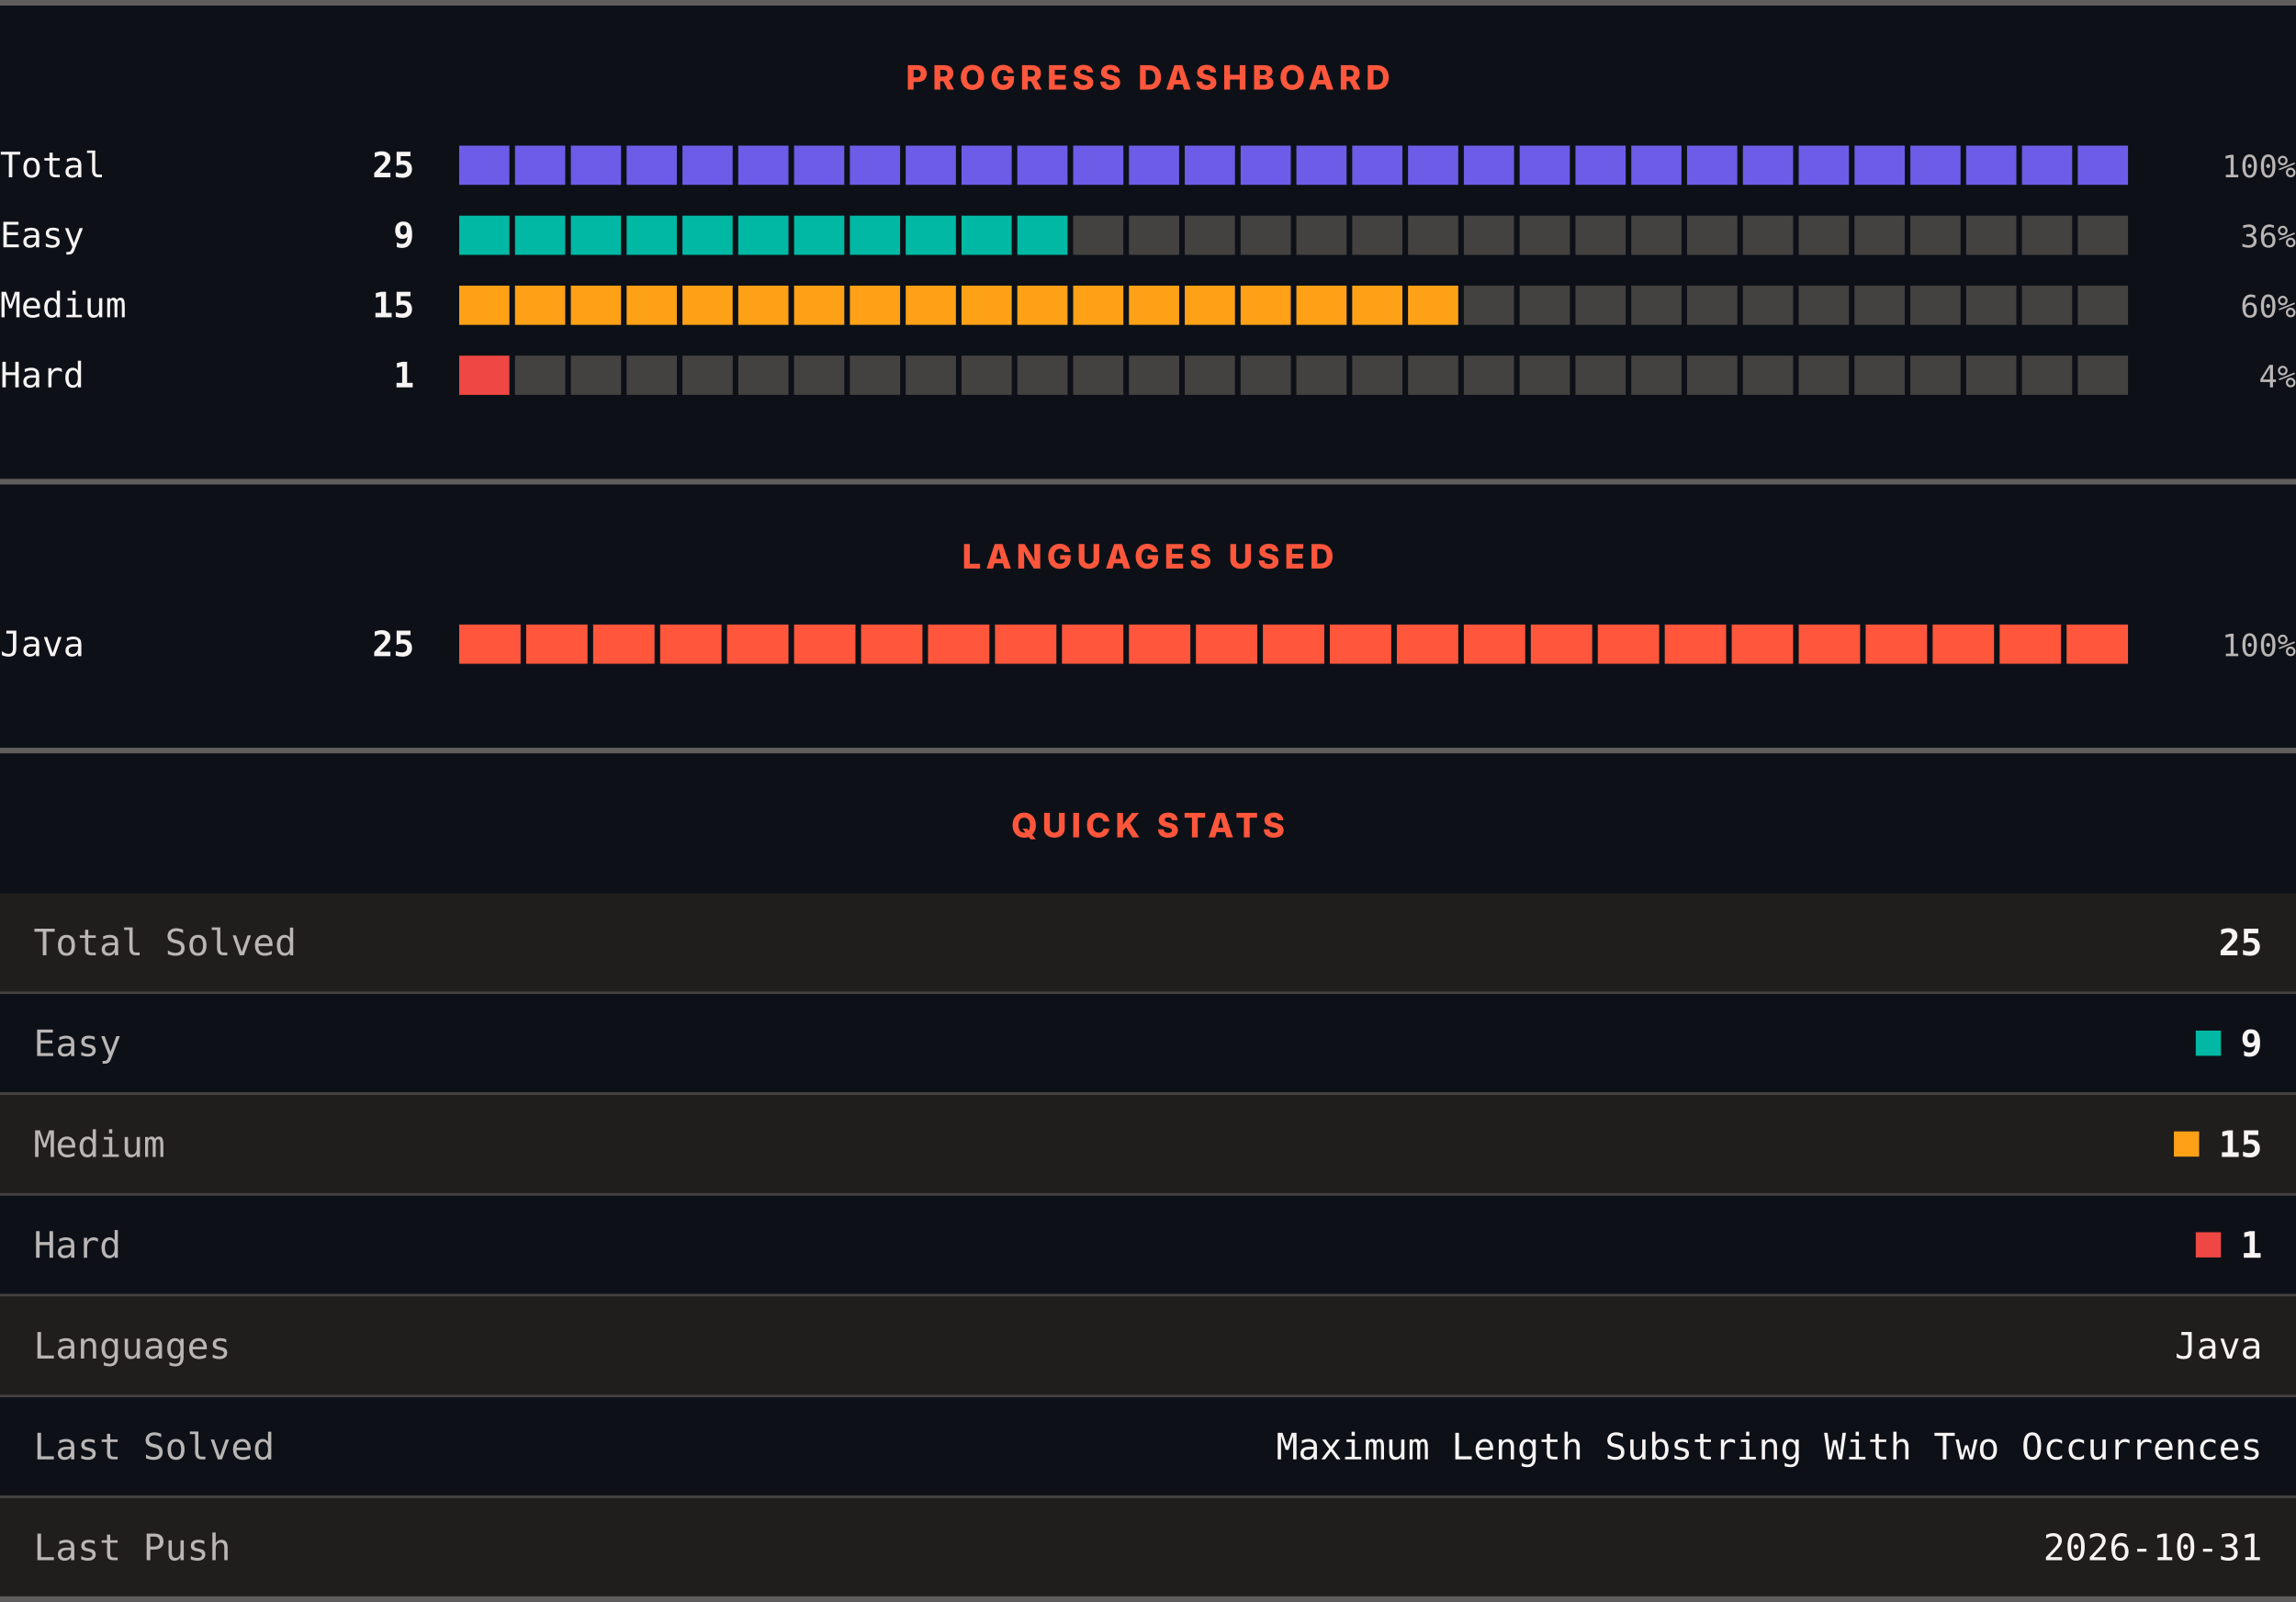
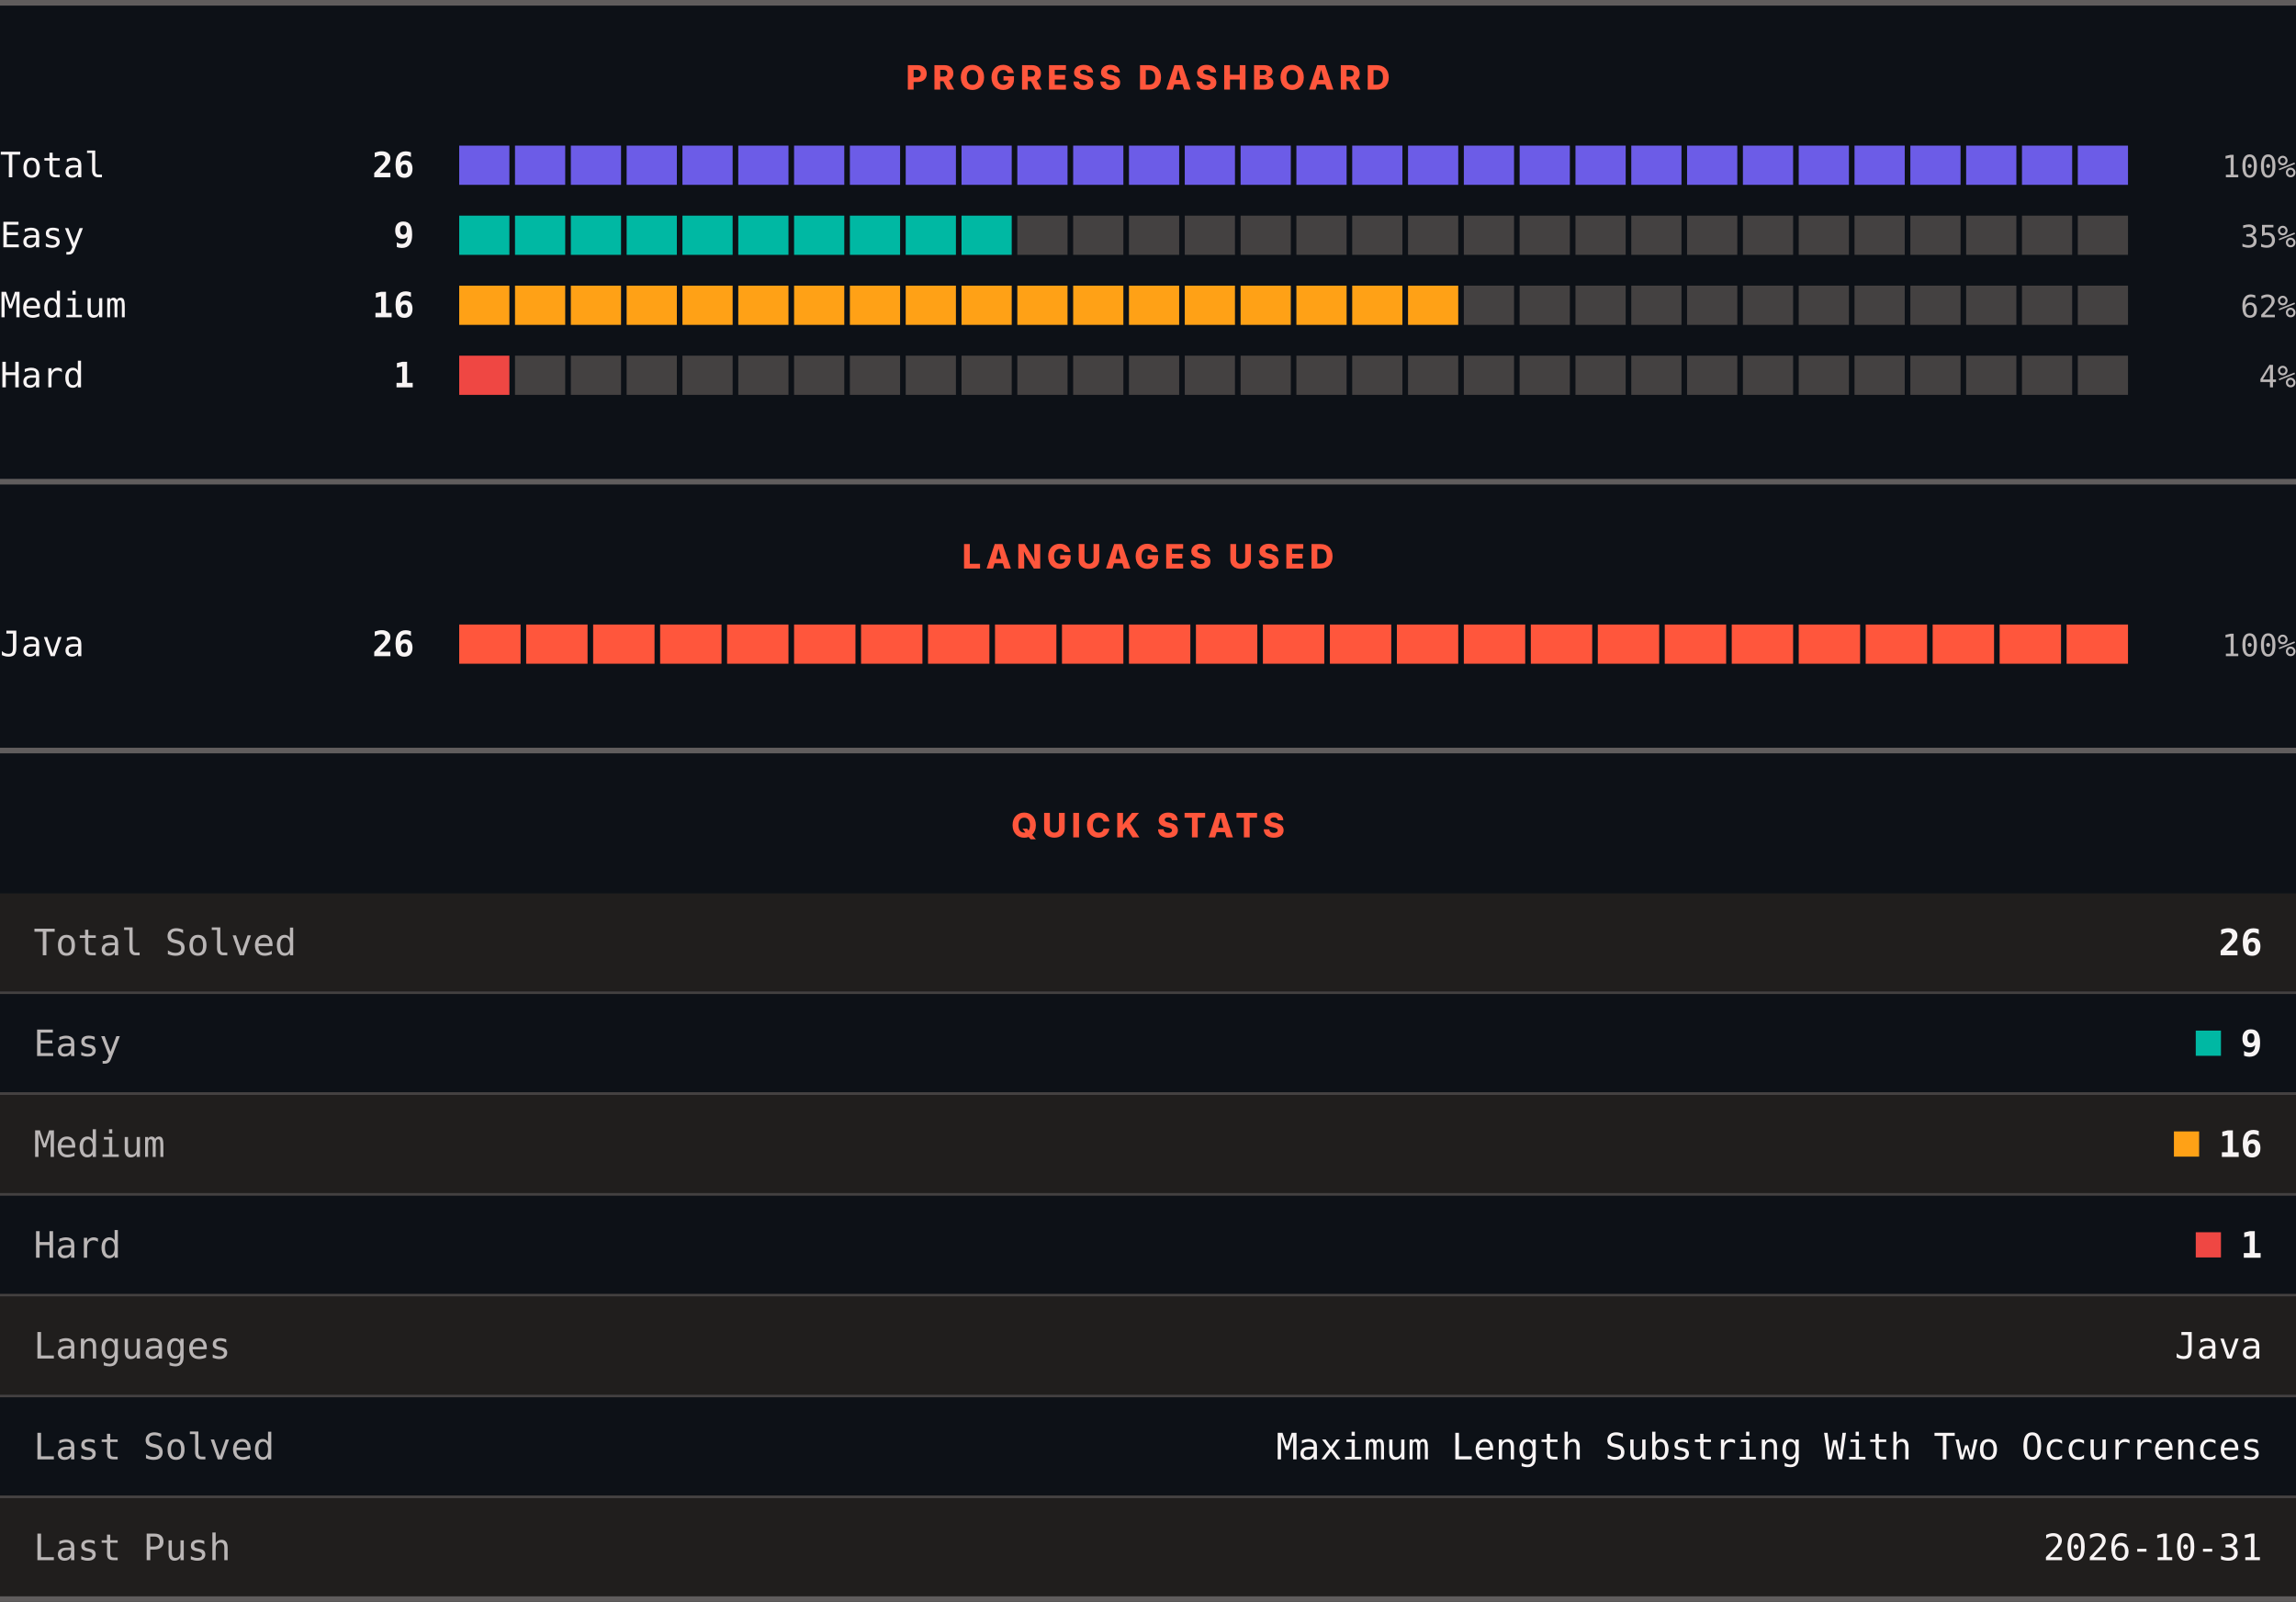
<svg xmlns="http://www.w3.org/2000/svg" width="820" height="572" viewBox="0 0 820 572" role="img" aria-label="LeetCode progress, languages and quick stats">
  <rect width="820" height="572" fill="#0d1117" />
  <rect x="0" y="0" width="820" height="2" fill="#605d5d" />
  <text x="410" y="32" text-anchor="middle" font-family="Archivo, system-ui, -apple-system, Segoe UI, sans-serif" font-size="12" font-weight="800" letter-spacing="1.68" fill="#ff563c">PROGRESS DASHBOARD</text>
  <text x="0" y="63.3" font-family="ui-monospace, SFMono-Regular, Menlo, Consolas, monospace" font-size="12.5" fill="#f8f4f4">Total</text>
-   <text x="148" y="63.3" text-anchor="end" font-family="ui-monospace, SFMono-Regular, Menlo, Consolas, monospace" font-size="12.5" font-weight="700" fill="#f8f4f4">25</text>
+   <text x="148" y="63.3" text-anchor="end" font-family="ui-monospace, SFMono-Regular, Menlo, Consolas, monospace" font-size="12.5" font-weight="700" fill="#f8f4f4">26</text>
  <rect x="164.00" y="52" width="17.93" height="14" fill="#6c5ce7" />
  <rect x="183.93" y="52" width="17.93" height="14" fill="#6c5ce7" />
  <rect x="203.87" y="52" width="17.93" height="14" fill="#6c5ce7" />
  <rect x="223.80" y="52" width="17.93" height="14" fill="#6c5ce7" />
  <rect x="243.73" y="52" width="17.93" height="14" fill="#6c5ce7" />
  <rect x="263.67" y="52" width="17.93" height="14" fill="#6c5ce7" />
  <rect x="283.60" y="52" width="17.93" height="14" fill="#6c5ce7" />
  <rect x="303.53" y="52" width="17.93" height="14" fill="#6c5ce7" />
  <rect x="323.47" y="52" width="17.93" height="14" fill="#6c5ce7" />
  <rect x="343.40" y="52" width="17.93" height="14" fill="#6c5ce7" />
  <rect x="363.33" y="52" width="17.93" height="14" fill="#6c5ce7" />
  <rect x="383.27" y="52" width="17.93" height="14" fill="#6c5ce7" />
  <rect x="403.20" y="52" width="17.93" height="14" fill="#6c5ce7" />
  <rect x="423.13" y="52" width="17.93" height="14" fill="#6c5ce7" />
  <rect x="443.07" y="52" width="17.93" height="14" fill="#6c5ce7" />
  <rect x="463.00" y="52" width="17.93" height="14" fill="#6c5ce7" />
  <rect x="482.93" y="52" width="17.93" height="14" fill="#6c5ce7" />
  <rect x="502.87" y="52" width="17.93" height="14" fill="#6c5ce7" />
  <rect x="522.80" y="52" width="17.93" height="14" fill="#6c5ce7" />
  <rect x="542.73" y="52" width="17.93" height="14" fill="#6c5ce7" />
  <rect x="562.67" y="52" width="17.93" height="14" fill="#6c5ce7" />
  <rect x="582.60" y="52" width="17.93" height="14" fill="#6c5ce7" />
  <rect x="602.53" y="52" width="17.93" height="14" fill="#6c5ce7" />
  <rect x="622.47" y="52" width="17.93" height="14" fill="#6c5ce7" />
  <rect x="642.40" y="52" width="17.93" height="14" fill="#6c5ce7" />
  <rect x="662.33" y="52" width="17.93" height="14" fill="#6c5ce7" />
  <rect x="682.27" y="52" width="17.93" height="14" fill="#6c5ce7" />
  <rect x="702.20" y="52" width="17.93" height="14" fill="#6c5ce7" />
  <rect x="722.13" y="52" width="17.93" height="14" fill="#6c5ce7" />
  <rect x="742.07" y="52" width="17.93" height="14" fill="#6c5ce7" />
  <text x="820" y="63.3" text-anchor="end" font-family="ui-monospace, SFMono-Regular, Menlo, Consolas, monospace" font-size="11" fill="#bab6b6">100%</text>
  <text x="0" y="88.3" font-family="ui-monospace, SFMono-Regular, Menlo, Consolas, monospace" font-size="12.5" fill="#f8f4f4">Easy</text>
  <text x="148" y="88.3" text-anchor="end" font-family="ui-monospace, SFMono-Regular, Menlo, Consolas, monospace" font-size="12.5" font-weight="700" fill="#f8f4f4">9</text>
  <rect x="164.00" y="77" width="17.93" height="14" fill="#00b8a3" />
  <rect x="183.93" y="77" width="17.93" height="14" fill="#00b8a3" />
  <rect x="203.87" y="77" width="17.93" height="14" fill="#00b8a3" />
  <rect x="223.80" y="77" width="17.93" height="14" fill="#00b8a3" />
  <rect x="243.73" y="77" width="17.93" height="14" fill="#00b8a3" />
  <rect x="263.67" y="77" width="17.93" height="14" fill="#00b8a3" />
  <rect x="283.60" y="77" width="17.93" height="14" fill="#00b8a3" />
  <rect x="303.53" y="77" width="17.93" height="14" fill="#00b8a3" />
  <rect x="323.47" y="77" width="17.93" height="14" fill="#00b8a3" />
  <rect x="343.40" y="77" width="17.93" height="14" fill="#00b8a3" />
-   <rect x="363.33" y="77" width="17.93" height="14" fill="#00b8a3" />
+   <rect x="363.33" y="77" width="17.93" height="14" fill="#444141" />
  <rect x="383.27" y="77" width="17.93" height="14" fill="#444141" />
  <rect x="403.20" y="77" width="17.93" height="14" fill="#444141" />
  <rect x="423.13" y="77" width="17.93" height="14" fill="#444141" />
  <rect x="443.07" y="77" width="17.93" height="14" fill="#444141" />
  <rect x="463.00" y="77" width="17.93" height="14" fill="#444141" />
  <rect x="482.93" y="77" width="17.93" height="14" fill="#444141" />
  <rect x="502.87" y="77" width="17.93" height="14" fill="#444141" />
  <rect x="522.80" y="77" width="17.93" height="14" fill="#444141" />
  <rect x="542.73" y="77" width="17.93" height="14" fill="#444141" />
  <rect x="562.67" y="77" width="17.93" height="14" fill="#444141" />
  <rect x="582.60" y="77" width="17.93" height="14" fill="#444141" />
  <rect x="602.53" y="77" width="17.93" height="14" fill="#444141" />
  <rect x="622.47" y="77" width="17.93" height="14" fill="#444141" />
  <rect x="642.40" y="77" width="17.93" height="14" fill="#444141" />
  <rect x="662.33" y="77" width="17.93" height="14" fill="#444141" />
  <rect x="682.27" y="77" width="17.93" height="14" fill="#444141" />
  <rect x="702.20" y="77" width="17.93" height="14" fill="#444141" />
  <rect x="722.13" y="77" width="17.93" height="14" fill="#444141" />
  <rect x="742.07" y="77" width="17.93" height="14" fill="#444141" />
-   <text x="820" y="88.3" text-anchor="end" font-family="ui-monospace, SFMono-Regular, Menlo, Consolas, monospace" font-size="11" fill="#bab6b6">36%</text>
+   <text x="820" y="88.3" text-anchor="end" font-family="ui-monospace, SFMono-Regular, Menlo, Consolas, monospace" font-size="11" fill="#bab6b6">35%</text>
  <text x="0" y="113.3" font-family="ui-monospace, SFMono-Regular, Menlo, Consolas, monospace" font-size="12.5" fill="#f8f4f4">Medium</text>
-   <text x="148" y="113.3" text-anchor="end" font-family="ui-monospace, SFMono-Regular, Menlo, Consolas, monospace" font-size="12.5" font-weight="700" fill="#f8f4f4">15</text>
+   <text x="148" y="113.3" text-anchor="end" font-family="ui-monospace, SFMono-Regular, Menlo, Consolas, monospace" font-size="12.5" font-weight="700" fill="#f8f4f4">16</text>
  <rect x="164.00" y="102" width="17.93" height="14" fill="#ffa116" />
  <rect x="183.93" y="102" width="17.93" height="14" fill="#ffa116" />
  <rect x="203.87" y="102" width="17.93" height="14" fill="#ffa116" />
  <rect x="223.80" y="102" width="17.93" height="14" fill="#ffa116" />
  <rect x="243.73" y="102" width="17.93" height="14" fill="#ffa116" />
  <rect x="263.67" y="102" width="17.93" height="14" fill="#ffa116" />
  <rect x="283.60" y="102" width="17.93" height="14" fill="#ffa116" />
  <rect x="303.53" y="102" width="17.93" height="14" fill="#ffa116" />
  <rect x="323.47" y="102" width="17.93" height="14" fill="#ffa116" />
  <rect x="343.40" y="102" width="17.93" height="14" fill="#ffa116" />
  <rect x="363.33" y="102" width="17.93" height="14" fill="#ffa116" />
  <rect x="383.27" y="102" width="17.93" height="14" fill="#ffa116" />
  <rect x="403.20" y="102" width="17.93" height="14" fill="#ffa116" />
  <rect x="423.13" y="102" width="17.93" height="14" fill="#ffa116" />
  <rect x="443.07" y="102" width="17.93" height="14" fill="#ffa116" />
  <rect x="463.00" y="102" width="17.93" height="14" fill="#ffa116" />
  <rect x="482.93" y="102" width="17.93" height="14" fill="#ffa116" />
  <rect x="502.87" y="102" width="17.93" height="14" fill="#ffa116" />
  <rect x="522.80" y="102" width="17.93" height="14" fill="#444141" />
  <rect x="542.73" y="102" width="17.93" height="14" fill="#444141" />
  <rect x="562.67" y="102" width="17.93" height="14" fill="#444141" />
  <rect x="582.60" y="102" width="17.93" height="14" fill="#444141" />
  <rect x="602.53" y="102" width="17.93" height="14" fill="#444141" />
  <rect x="622.47" y="102" width="17.93" height="14" fill="#444141" />
  <rect x="642.40" y="102" width="17.93" height="14" fill="#444141" />
  <rect x="662.33" y="102" width="17.93" height="14" fill="#444141" />
  <rect x="682.27" y="102" width="17.93" height="14" fill="#444141" />
  <rect x="702.20" y="102" width="17.93" height="14" fill="#444141" />
  <rect x="722.13" y="102" width="17.93" height="14" fill="#444141" />
  <rect x="742.07" y="102" width="17.93" height="14" fill="#444141" />
-   <text x="820" y="113.3" text-anchor="end" font-family="ui-monospace, SFMono-Regular, Menlo, Consolas, monospace" font-size="11" fill="#bab6b6">60%</text>
+   <text x="820" y="113.3" text-anchor="end" font-family="ui-monospace, SFMono-Regular, Menlo, Consolas, monospace" font-size="11" fill="#bab6b6">62%</text>
  <text x="0" y="138.3" font-family="ui-monospace, SFMono-Regular, Menlo, Consolas, monospace" font-size="12.5" fill="#f8f4f4">Hard</text>
  <text x="148" y="138.3" text-anchor="end" font-family="ui-monospace, SFMono-Regular, Menlo, Consolas, monospace" font-size="12.5" font-weight="700" fill="#f8f4f4">1</text>
  <rect x="164.00" y="127" width="17.93" height="14" fill="#ef4743" />
  <rect x="183.93" y="127" width="17.93" height="14" fill="#444141" />
  <rect x="203.87" y="127" width="17.93" height="14" fill="#444141" />
  <rect x="223.80" y="127" width="17.93" height="14" fill="#444141" />
  <rect x="243.73" y="127" width="17.93" height="14" fill="#444141" />
  <rect x="263.67" y="127" width="17.93" height="14" fill="#444141" />
  <rect x="283.60" y="127" width="17.93" height="14" fill="#444141" />
  <rect x="303.53" y="127" width="17.93" height="14" fill="#444141" />
  <rect x="323.47" y="127" width="17.93" height="14" fill="#444141" />
  <rect x="343.40" y="127" width="17.93" height="14" fill="#444141" />
  <rect x="363.33" y="127" width="17.93" height="14" fill="#444141" />
  <rect x="383.27" y="127" width="17.93" height="14" fill="#444141" />
  <rect x="403.20" y="127" width="17.93" height="14" fill="#444141" />
  <rect x="423.13" y="127" width="17.93" height="14" fill="#444141" />
  <rect x="443.07" y="127" width="17.93" height="14" fill="#444141" />
  <rect x="463.00" y="127" width="17.93" height="14" fill="#444141" />
  <rect x="482.93" y="127" width="17.93" height="14" fill="#444141" />
  <rect x="502.87" y="127" width="17.93" height="14" fill="#444141" />
  <rect x="522.80" y="127" width="17.93" height="14" fill="#444141" />
  <rect x="542.73" y="127" width="17.93" height="14" fill="#444141" />
  <rect x="562.67" y="127" width="17.93" height="14" fill="#444141" />
  <rect x="582.60" y="127" width="17.93" height="14" fill="#444141" />
  <rect x="602.53" y="127" width="17.93" height="14" fill="#444141" />
  <rect x="622.47" y="127" width="17.93" height="14" fill="#444141" />
  <rect x="642.40" y="127" width="17.93" height="14" fill="#444141" />
  <rect x="662.33" y="127" width="17.93" height="14" fill="#444141" />
  <rect x="682.27" y="127" width="17.93" height="14" fill="#444141" />
  <rect x="702.20" y="127" width="17.93" height="14" fill="#444141" />
  <rect x="722.13" y="127" width="17.93" height="14" fill="#444141" />
  <rect x="742.07" y="127" width="17.93" height="14" fill="#444141" />
  <text x="820" y="138.3" text-anchor="end" font-family="ui-monospace, SFMono-Regular, Menlo, Consolas, monospace" font-size="11" fill="#bab6b6">4%</text>
  <rect x="0" y="171" width="820" height="2" fill="#605d5d" />
  <text x="410" y="203" text-anchor="middle" font-family="Archivo, system-ui, -apple-system, Segoe UI, sans-serif" font-size="12" font-weight="800" letter-spacing="1.68" fill="#ff563c">LANGUAGES USED</text>
  <text x="0" y="234.3" font-family="ui-monospace, SFMono-Regular, Menlo, Consolas, monospace" font-size="12.5" fill="#f8f4f4">Java</text>
-   <text x="148" y="234.3" text-anchor="end" font-family="ui-monospace, SFMono-Regular, Menlo, Consolas, monospace" font-size="12.5" font-weight="700" fill="#f8f4f4">25</text>
+   <text x="148" y="234.3" text-anchor="end" font-family="ui-monospace, SFMono-Regular, Menlo, Consolas, monospace" font-size="12.5" font-weight="700" fill="#f8f4f4">26</text>
  <rect x="164.00" y="223" width="21.92" height="14" fill="#ff563c" />
  <rect x="187.92" y="223" width="21.92" height="14" fill="#ff563c" />
  <rect x="211.84" y="223" width="21.92" height="14" fill="#ff563c" />
  <rect x="235.76" y="223" width="21.92" height="14" fill="#ff563c" />
  <rect x="259.68" y="223" width="21.92" height="14" fill="#ff563c" />
  <rect x="283.60" y="223" width="21.92" height="14" fill="#ff563c" />
  <rect x="307.52" y="223" width="21.92" height="14" fill="#ff563c" />
  <rect x="331.44" y="223" width="21.92" height="14" fill="#ff563c" />
  <rect x="355.36" y="223" width="21.92" height="14" fill="#ff563c" />
  <rect x="379.28" y="223" width="21.92" height="14" fill="#ff563c" />
  <rect x="403.20" y="223" width="21.92" height="14" fill="#ff563c" />
  <rect x="427.12" y="223" width="21.92" height="14" fill="#ff563c" />
  <rect x="451.04" y="223" width="21.92" height="14" fill="#ff563c" />
  <rect x="474.96" y="223" width="21.92" height="14" fill="#ff563c" />
  <rect x="498.88" y="223" width="21.92" height="14" fill="#ff563c" />
  <rect x="522.80" y="223" width="21.92" height="14" fill="#ff563c" />
  <rect x="546.72" y="223" width="21.92" height="14" fill="#ff563c" />
  <rect x="570.64" y="223" width="21.92" height="14" fill="#ff563c" />
  <rect x="594.56" y="223" width="21.92" height="14" fill="#ff563c" />
  <rect x="618.48" y="223" width="21.92" height="14" fill="#ff563c" />
  <rect x="642.40" y="223" width="21.92" height="14" fill="#ff563c" />
  <rect x="666.32" y="223" width="21.92" height="14" fill="#ff563c" />
  <rect x="690.24" y="223" width="21.92" height="14" fill="#ff563c" />
  <rect x="714.16" y="223" width="21.92" height="14" fill="#ff563c" />
  <rect x="738.08" y="223" width="21.92" height="14" fill="#ff563c" />
  <text x="820" y="234.3" text-anchor="end" font-family="ui-monospace, SFMono-Regular, Menlo, Consolas, monospace" font-size="11" fill="#bab6b6">100%</text>
  <rect x="0" y="267" width="820" height="2" fill="#605d5d" />
  <text x="410" y="299" text-anchor="middle" font-family="Archivo, system-ui, -apple-system, Segoe UI, sans-serif" font-size="12" font-weight="800" letter-spacing="1.68" fill="#ff563c">QUICK STATS</text>
  <rect x="0" y="319" width="820" height="35" fill="#201e1d" />
  <text x="12" y="341.1" font-family="ui-monospace, SFMono-Regular, Menlo, Consolas, monospace" font-size="13" fill="#bab6b6">Total Solved</text>
-   <text x="808" y="341.1" text-anchor="end" font-family="ui-monospace, SFMono-Regular, Menlo, Consolas, monospace" font-size="13" font-weight="700" fill="#f8f4f4">25</text>
+   <text x="808" y="341.1" text-anchor="end" font-family="ui-monospace, SFMono-Regular, Menlo, Consolas, monospace" font-size="13" font-weight="700" fill="#f8f4f4">26</text>
  <rect x="0" y="354" width="820" height="1" fill="#444141" />
  <rect x="0" y="355" width="820" height="35" fill="#0d1117" />
  <text x="12" y="377.1" font-family="ui-monospace, SFMono-Regular, Menlo, Consolas, monospace" font-size="13" fill="#bab6b6">Easy</text>
  <rect x="784.2" y="368" width="9" height="9" fill="#00b8a3" />
  <text x="808" y="377.1" text-anchor="end" font-family="ui-monospace, SFMono-Regular, Menlo, Consolas, monospace" font-size="13" font-weight="700" fill="#f8f4f4">9</text>
  <rect x="0" y="390" width="820" height="1" fill="#444141" />
  <rect x="0" y="391" width="820" height="35" fill="#201e1d" />
  <text x="12" y="413.1" font-family="ui-monospace, SFMono-Regular, Menlo, Consolas, monospace" font-size="13" fill="#bab6b6">Medium</text>
  <rect x="776.4" y="404" width="9" height="9" fill="#ffa116" />
-   <text x="808" y="413.1" text-anchor="end" font-family="ui-monospace, SFMono-Regular, Menlo, Consolas, monospace" font-size="13" font-weight="700" fill="#f8f4f4">15</text>
+   <text x="808" y="413.1" text-anchor="end" font-family="ui-monospace, SFMono-Regular, Menlo, Consolas, monospace" font-size="13" font-weight="700" fill="#f8f4f4">16</text>
  <rect x="0" y="426" width="820" height="1" fill="#444141" />
  <rect x="0" y="427" width="820" height="35" fill="#0d1117" />
  <text x="12" y="449.1" font-family="ui-monospace, SFMono-Regular, Menlo, Consolas, monospace" font-size="13" fill="#bab6b6">Hard</text>
  <rect x="784.2" y="440" width="9" height="9" fill="#ef4743" />
  <text x="808" y="449.1" text-anchor="end" font-family="ui-monospace, SFMono-Regular, Menlo, Consolas, monospace" font-size="13" font-weight="700" fill="#f8f4f4">1</text>
  <rect x="0" y="462" width="820" height="1" fill="#444141" />
  <rect x="0" y="463" width="820" height="35" fill="#201e1d" />
  <text x="12" y="485.1" font-family="ui-monospace, SFMono-Regular, Menlo, Consolas, monospace" font-size="13" fill="#bab6b6">Languages</text>
  <text x="808" y="485.1" text-anchor="end" font-family="ui-monospace, SFMono-Regular, Menlo, Consolas, monospace" font-size="13" fill="#f8f4f4">Java</text>
  <rect x="0" y="498" width="820" height="1" fill="#444141" />
  <rect x="0" y="499" width="820" height="35" fill="#0d1117" />
  <text x="12" y="521.1" font-family="ui-monospace, SFMono-Regular, Menlo, Consolas, monospace" font-size="13" fill="#bab6b6">Last Solved</text>
  <text x="808" y="521.1" text-anchor="end" font-family="ui-monospace, SFMono-Regular, Menlo, Consolas, monospace" font-size="13" fill="#f8f4f4">Maximum Length Substring With Two Occurrences</text>
  <rect x="0" y="534" width="820" height="1" fill="#444141" />
  <rect x="0" y="535" width="820" height="35" fill="#201e1d" />
  <text x="12" y="557.1" font-family="ui-monospace, SFMono-Regular, Menlo, Consolas, monospace" font-size="13" fill="#bab6b6">Last Push</text>
  <text x="808" y="557.1" text-anchor="end" font-family="ui-monospace, SFMono-Regular, Menlo, Consolas, monospace" font-size="13" fill="#f8f4f4">2026-10-31</text>
  <rect x="0" y="570" width="820" height="2" fill="#605d5d" />
</svg>
